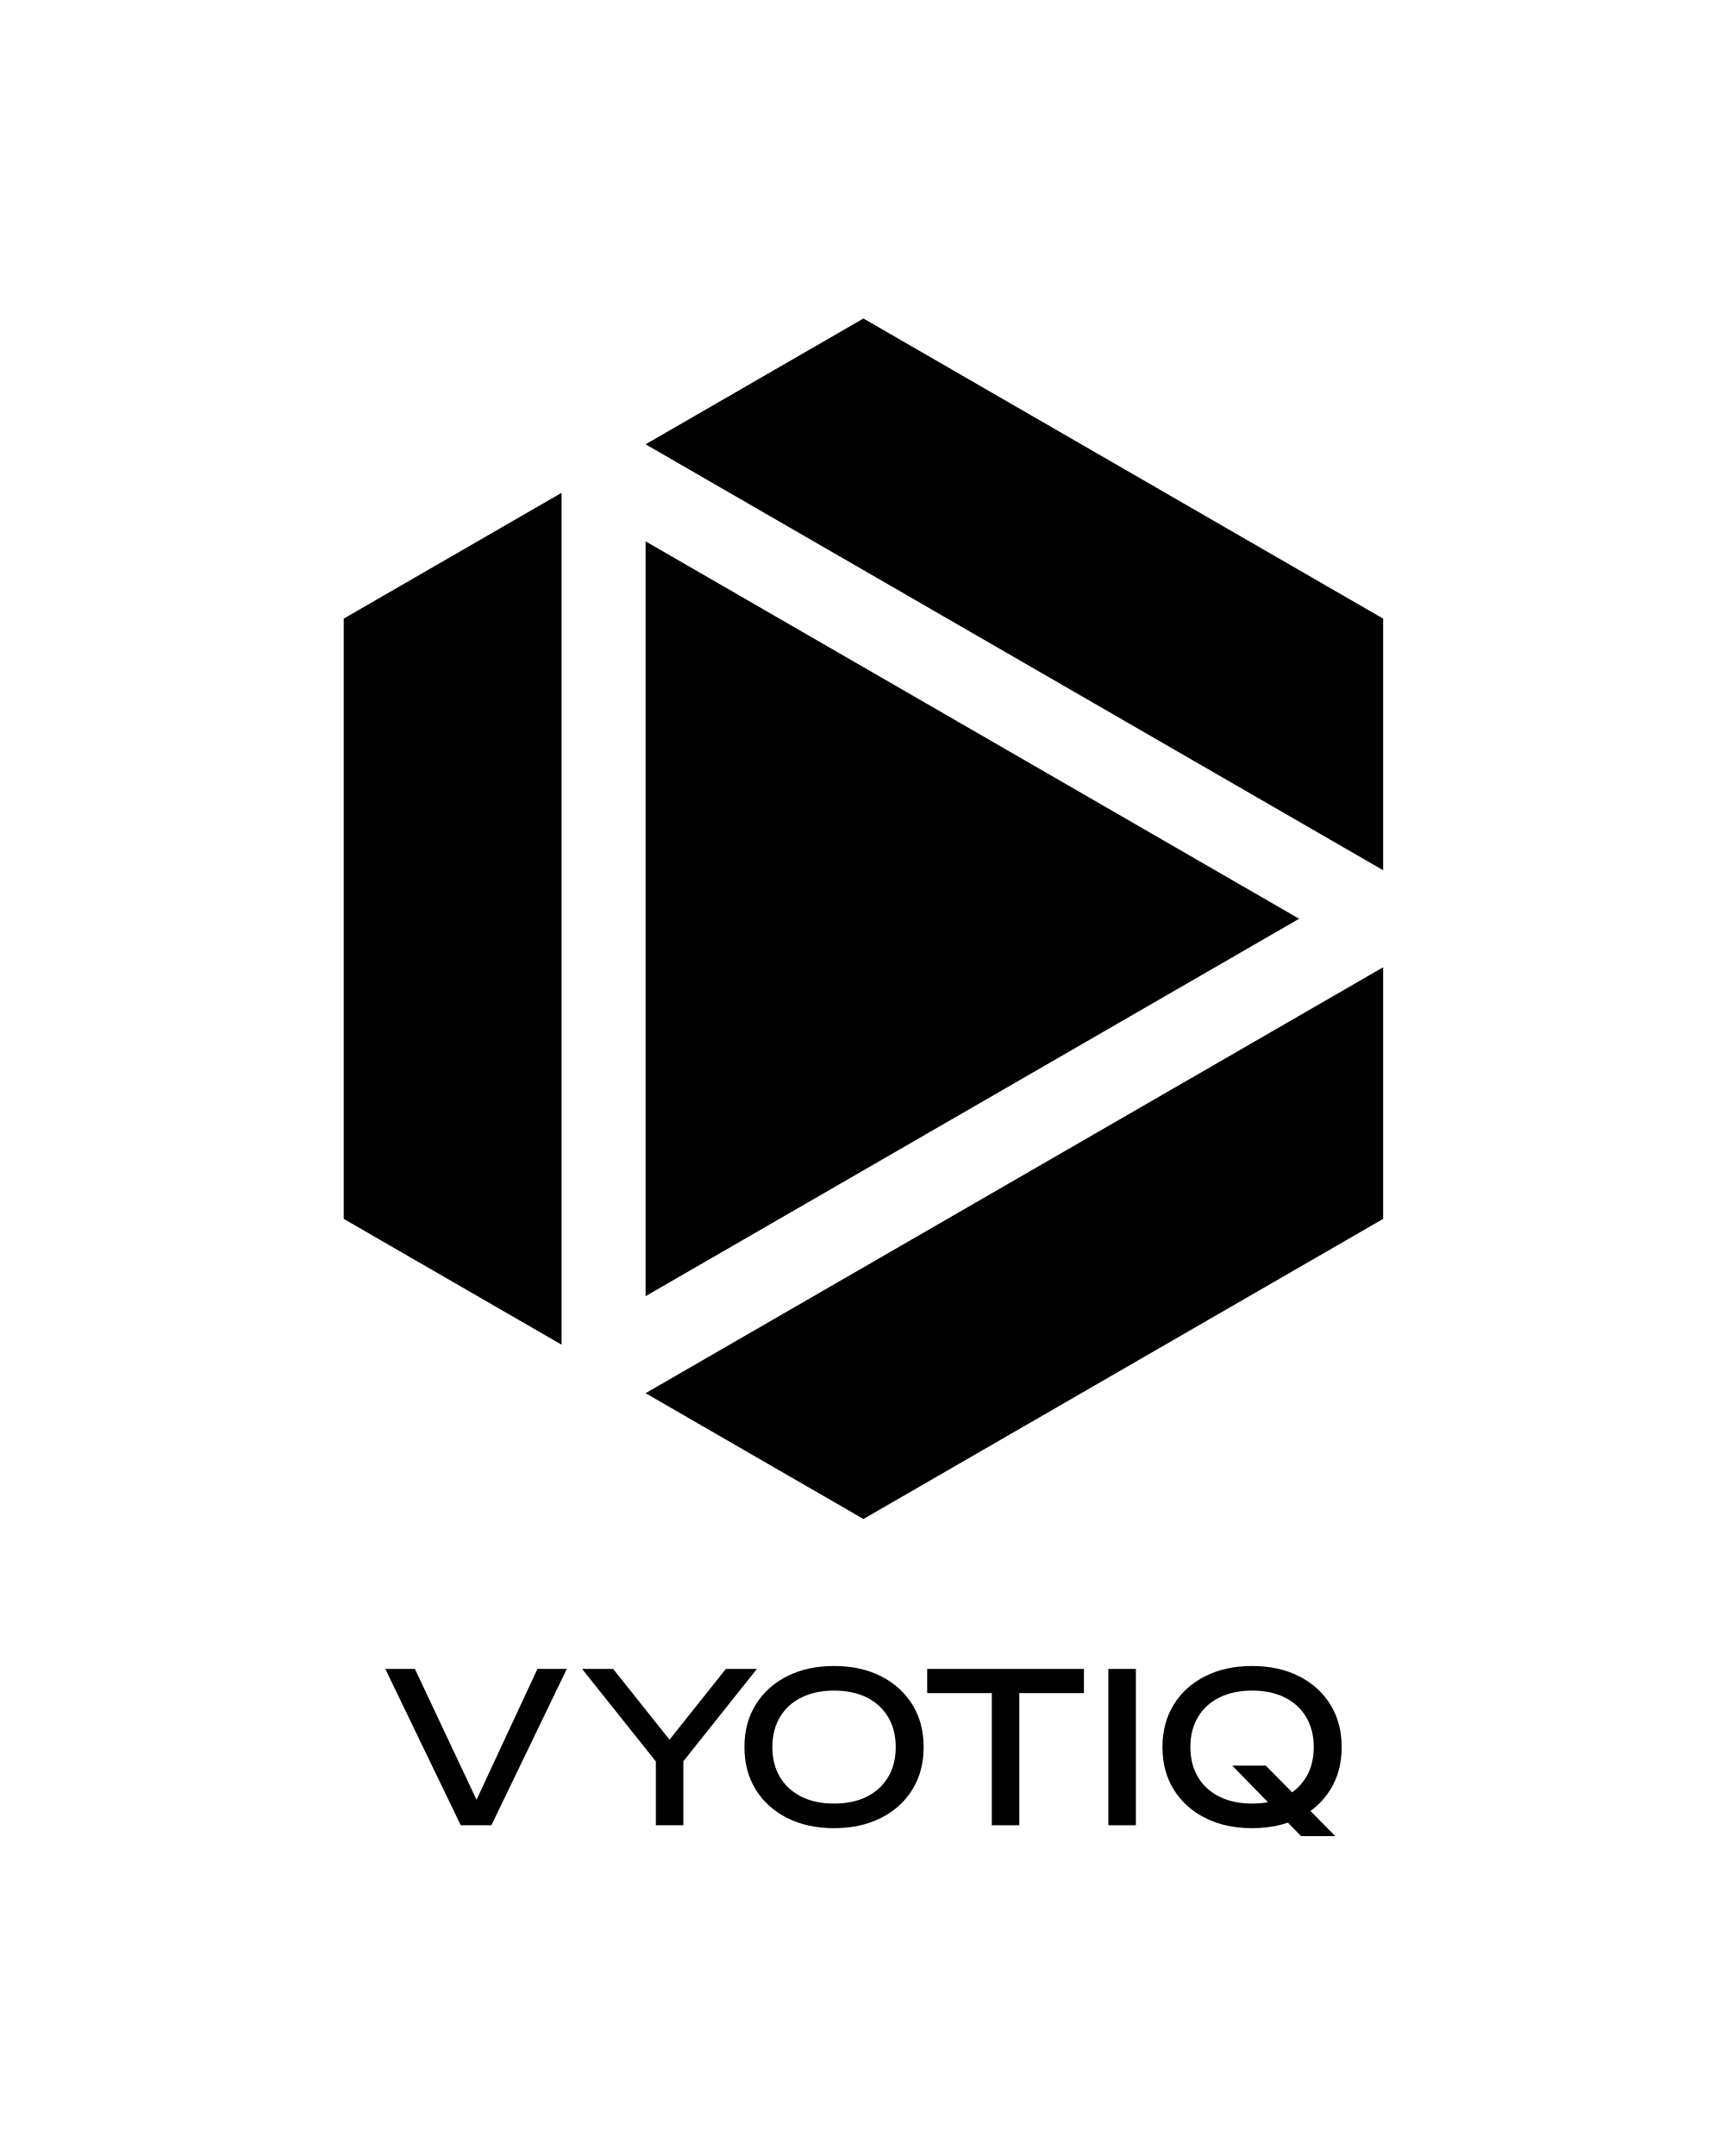
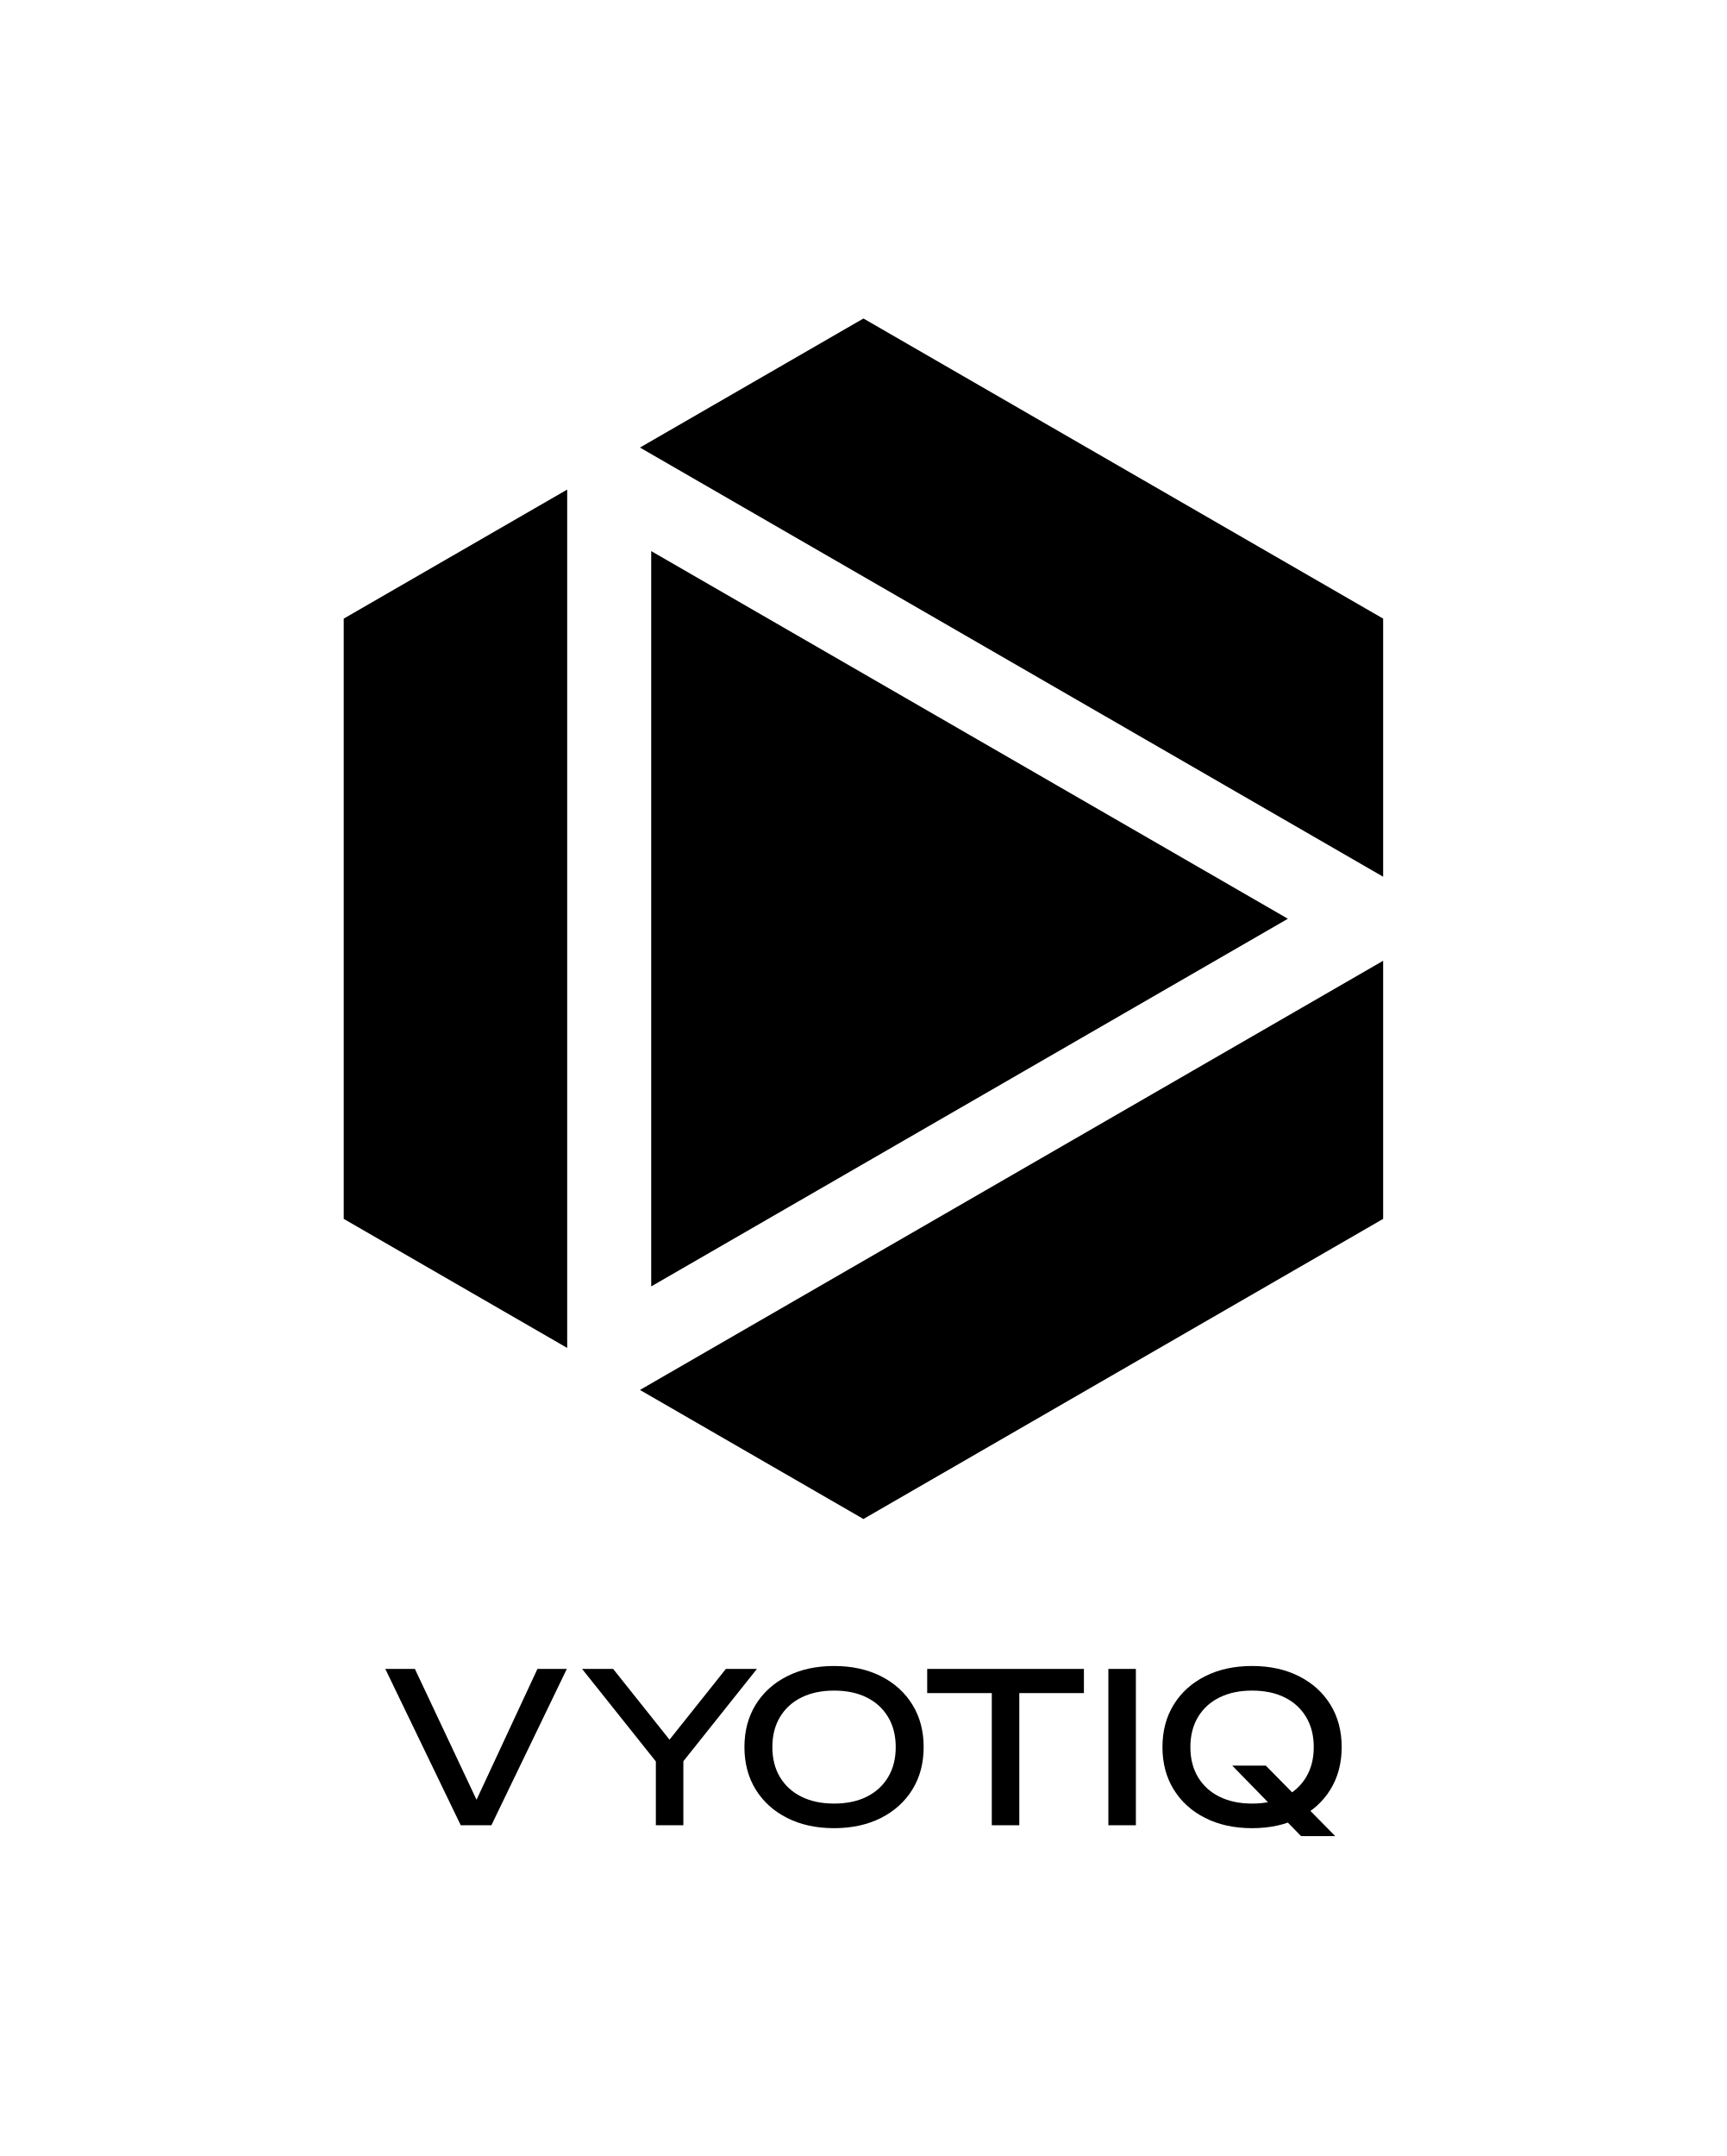
<svg xmlns="http://www.w3.org/2000/svg" shape-rendering="geometricPrecision" viewBox="0 0 564 704" width="564" height="704" role="img" aria-label="Vyotiq stacked lockup">
  <g transform="translate(282.000 300.000) scale(0.490) translate(-512 -512)">
-     <path d="M 802.410 512.000 L 366.795 763.503 L 366.795 260.497 Z" fill="#000000" />
-     <path d="M 858.410 544.332 L 858.410 712.000 L 512.000 912.000 L 366.795 828.166 Z" fill="#000000" />
-     <path d="M 310.795 795.834 L 165.590 712.000 L 165.590 312.000 L 310.795 228.166 Z" fill="#000000" />
-     <path d="M 366.795 195.834 L 512.000 112.000 L 858.410 312.000 L 858.410 479.668 Z" fill="#000000" />
+     <path d="M 794.908 512.000 L 370.546 757.005 L 370.546 266.995 Z" fill="#000000" />
+     <path d="M 858.410 540.000 L 858.410 712.000 L 512.000 912.000 L 363.044 826.000 Z" fill="#000000" />
+     <path d="M 314.546 798.000 L 165.590 712.000 L 165.590 312.000 L 314.546 226.000 Z" fill="#000000" />
+     <path d="M 363.044 198.000 L 512.000 112.000 L 858.410 312.000 L 858.410 484.000 Z" fill="#000000" />
  </g>
  <g transform="translate(125.838 544.000)">
    <g transform="scale(0.283603) translate(-1.667 -48.000)">
      <path d="M35.760 51.360L114.240 217.920L99.360 217.920L176.880 51.360L210.720 51.360L123.840 231.360L88.560 231.360L1.680 51.360" fill="#000000" transform="translate(0.000 0)" />
      <path d="M120.480 231.360L88.800 231.360L88.800 145.440L120.480 145.440L120.480 231.360M94.560 165.120L3.840 51.360L39.600 51.360L113.040 143.520L96 143.520L169.440 51.360L205.200 51.360L114.720 164.880" fill="#000000" transform="translate(224.452 0)" />
      <path d="M113.760 234.720Q83.040 234.720 59.760 222.960Q36.480 211.200 23.520 190.200Q10.560 169.200 10.560 141.360Q10.560 113.520 23.520 92.520Q36.480 71.520 59.760 59.760Q83.040 48 113.760 48Q144.480 48 167.760 59.760Q191.040 71.520 204 92.520Q216.960 113.520 216.960 141.360Q216.960 169.200 204 190.200Q191.040 211.200 167.760 222.960Q144.480 234.720 113.760 234.720M113.760 206.400Q135.600 206.400 151.440 198.480Q167.280 190.560 176.040 175.920Q184.800 161.280 184.800 141.360Q184.800 121.440 176.040 106.800Q167.280 92.160 151.440 84.240Q135.600 76.320 113.760 76.320Q92.160 76.320 76.200 84.240Q60.240 92.160 51.480 106.800Q42.720 121.440 42.720 141.360Q42.720 161.280 51.480 175.920Q60.240 190.560 76.200 198.480Q92.160 206.400 113.760 206.400" fill="#000000" transform="translate(404.700 0)" />
      <path d="M78.240 231.360L78.240 66L109.920 66L109.920 231.360L78.240 231.360M3.840 79.200L3.840 51.360L184.320 51.360L184.320 79.200" fill="#000000" transform="translate(621.896 0)" />
      <path d="M20.160 231.360L20.160 51.360L51.840 51.360L51.840 231.360" fill="#000000" transform="translate(814.216 0)" />
      <path d="M170.160 243.840L90.960 162.720L129.600 162.720L209.520 243.840L170.160 243.840M113.760 234.720Q83.040 234.720 59.760 222.960Q36.480 211.200 23.520 190.200Q10.560 169.200 10.560 141.360Q10.560 113.520 23.520 92.520Q36.480 71.520 59.760 59.760Q83.040 48 113.760 48Q144.480 48 167.760 59.760Q191.040 71.520 204 92.520Q216.960 113.520 216.960 141.360Q216.960 169.200 204 190.200Q191.040 211.200 167.760 222.960Q144.480 234.720 113.760 234.720M113.760 206.400Q135.600 206.400 151.440 198.480Q167.280 190.560 176.040 175.920Q184.800 161.280 184.800 141.360Q184.800 121.440 176.040 106.800Q167.280 92.160 151.440 84.240Q135.600 76.320 113.760 76.320Q92.160 76.320 76.200 84.240Q60.240 92.160 51.480 106.800Q42.720 121.440 42.720 141.360Q42.720 161.280 51.480 175.920Q60.240 190.560 76.200 198.480Q92.160 206.400 113.760 206.400" fill="#000000" transform="translate(886.103 0)" />
    </g>
  </g>
</svg>
